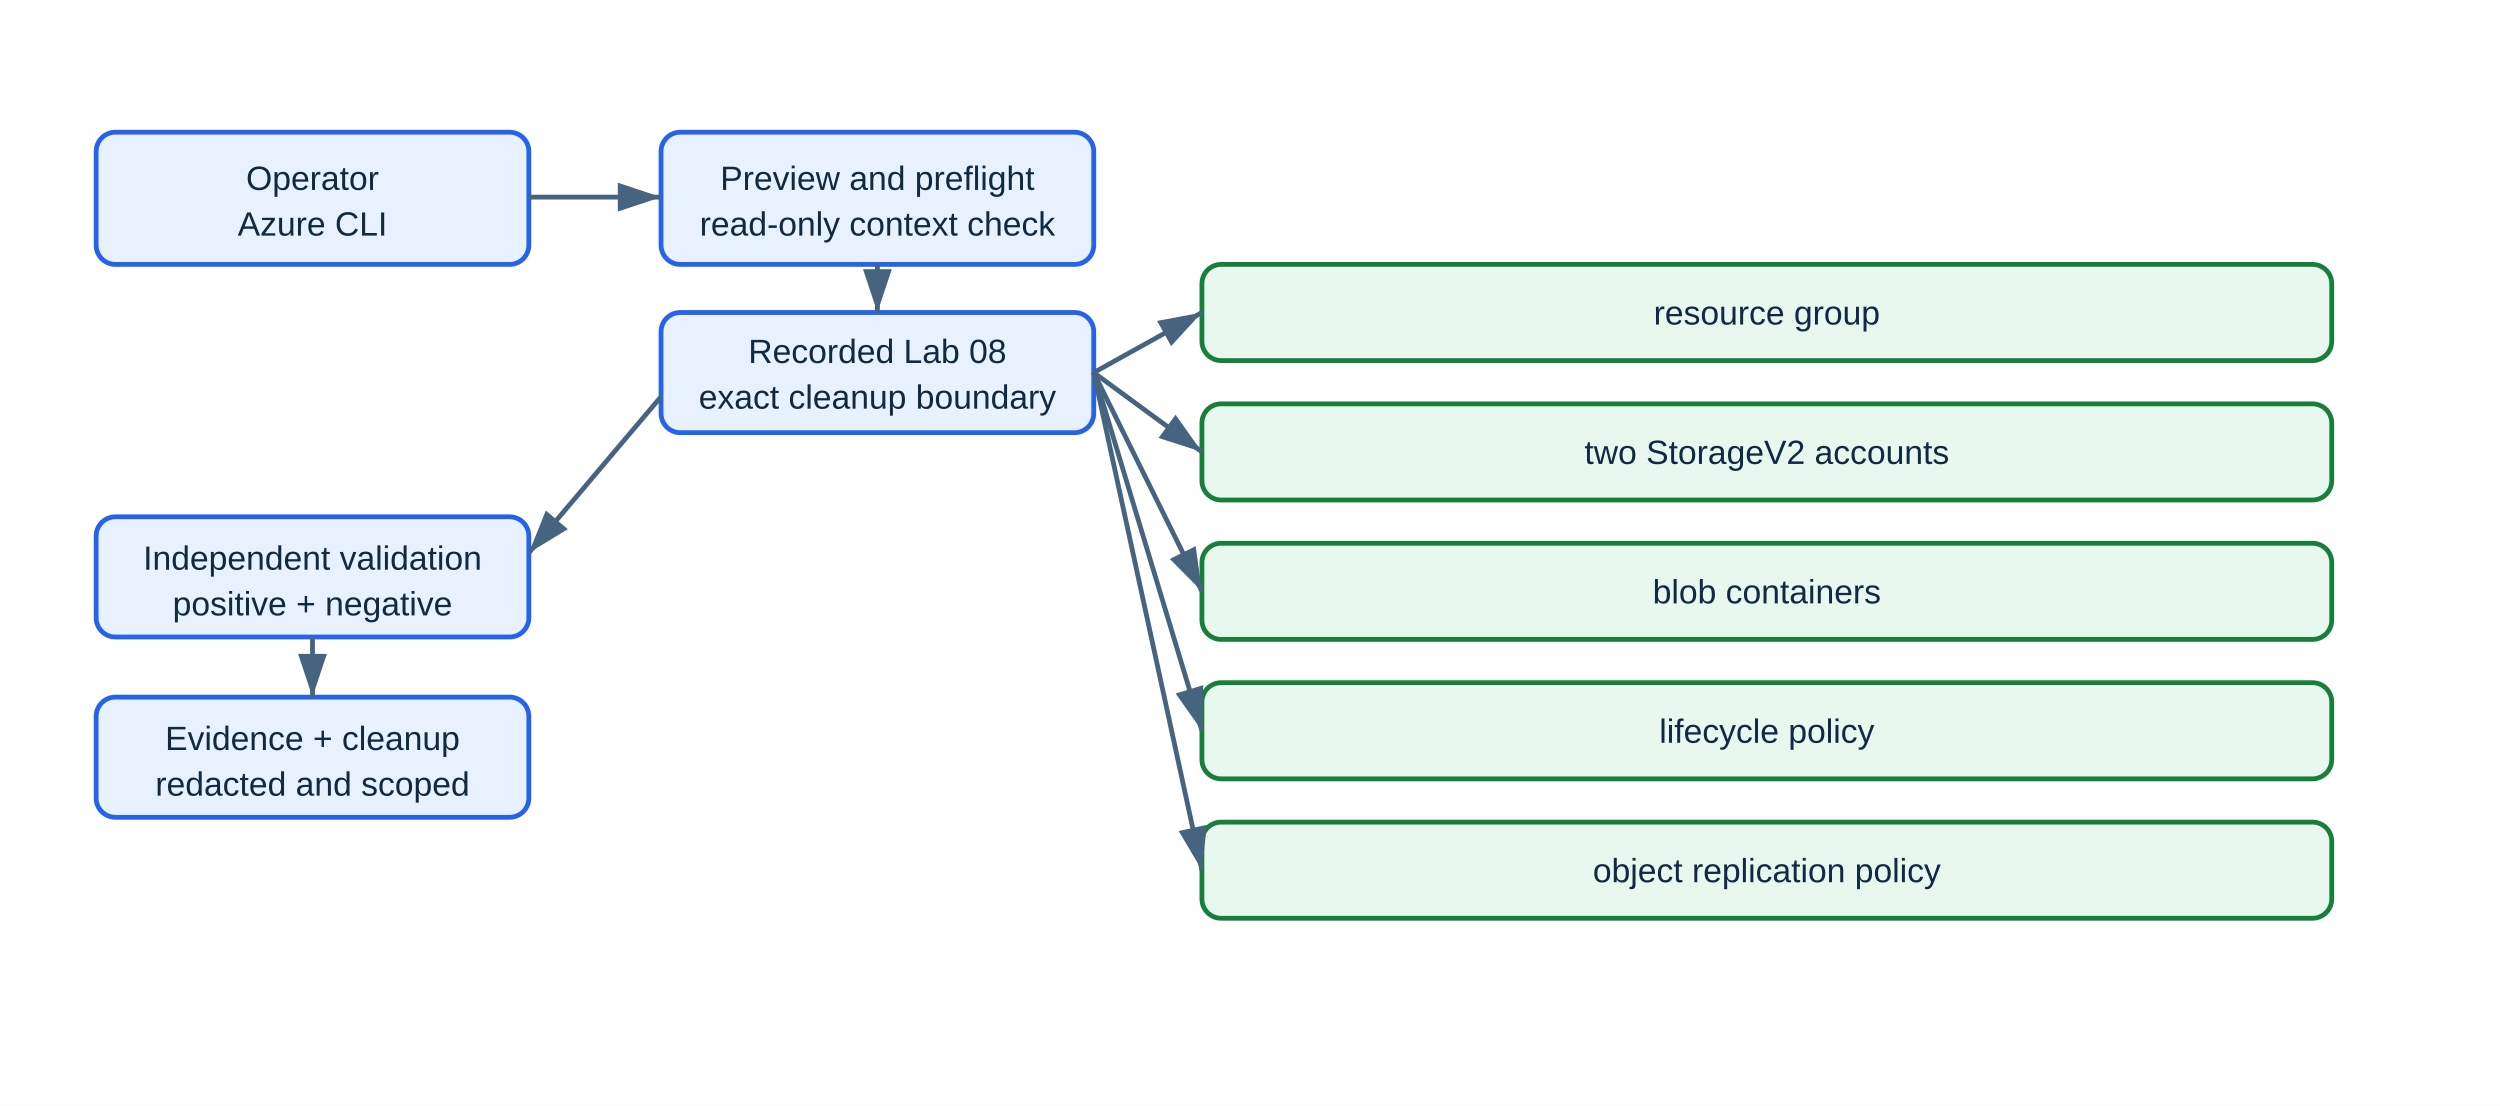
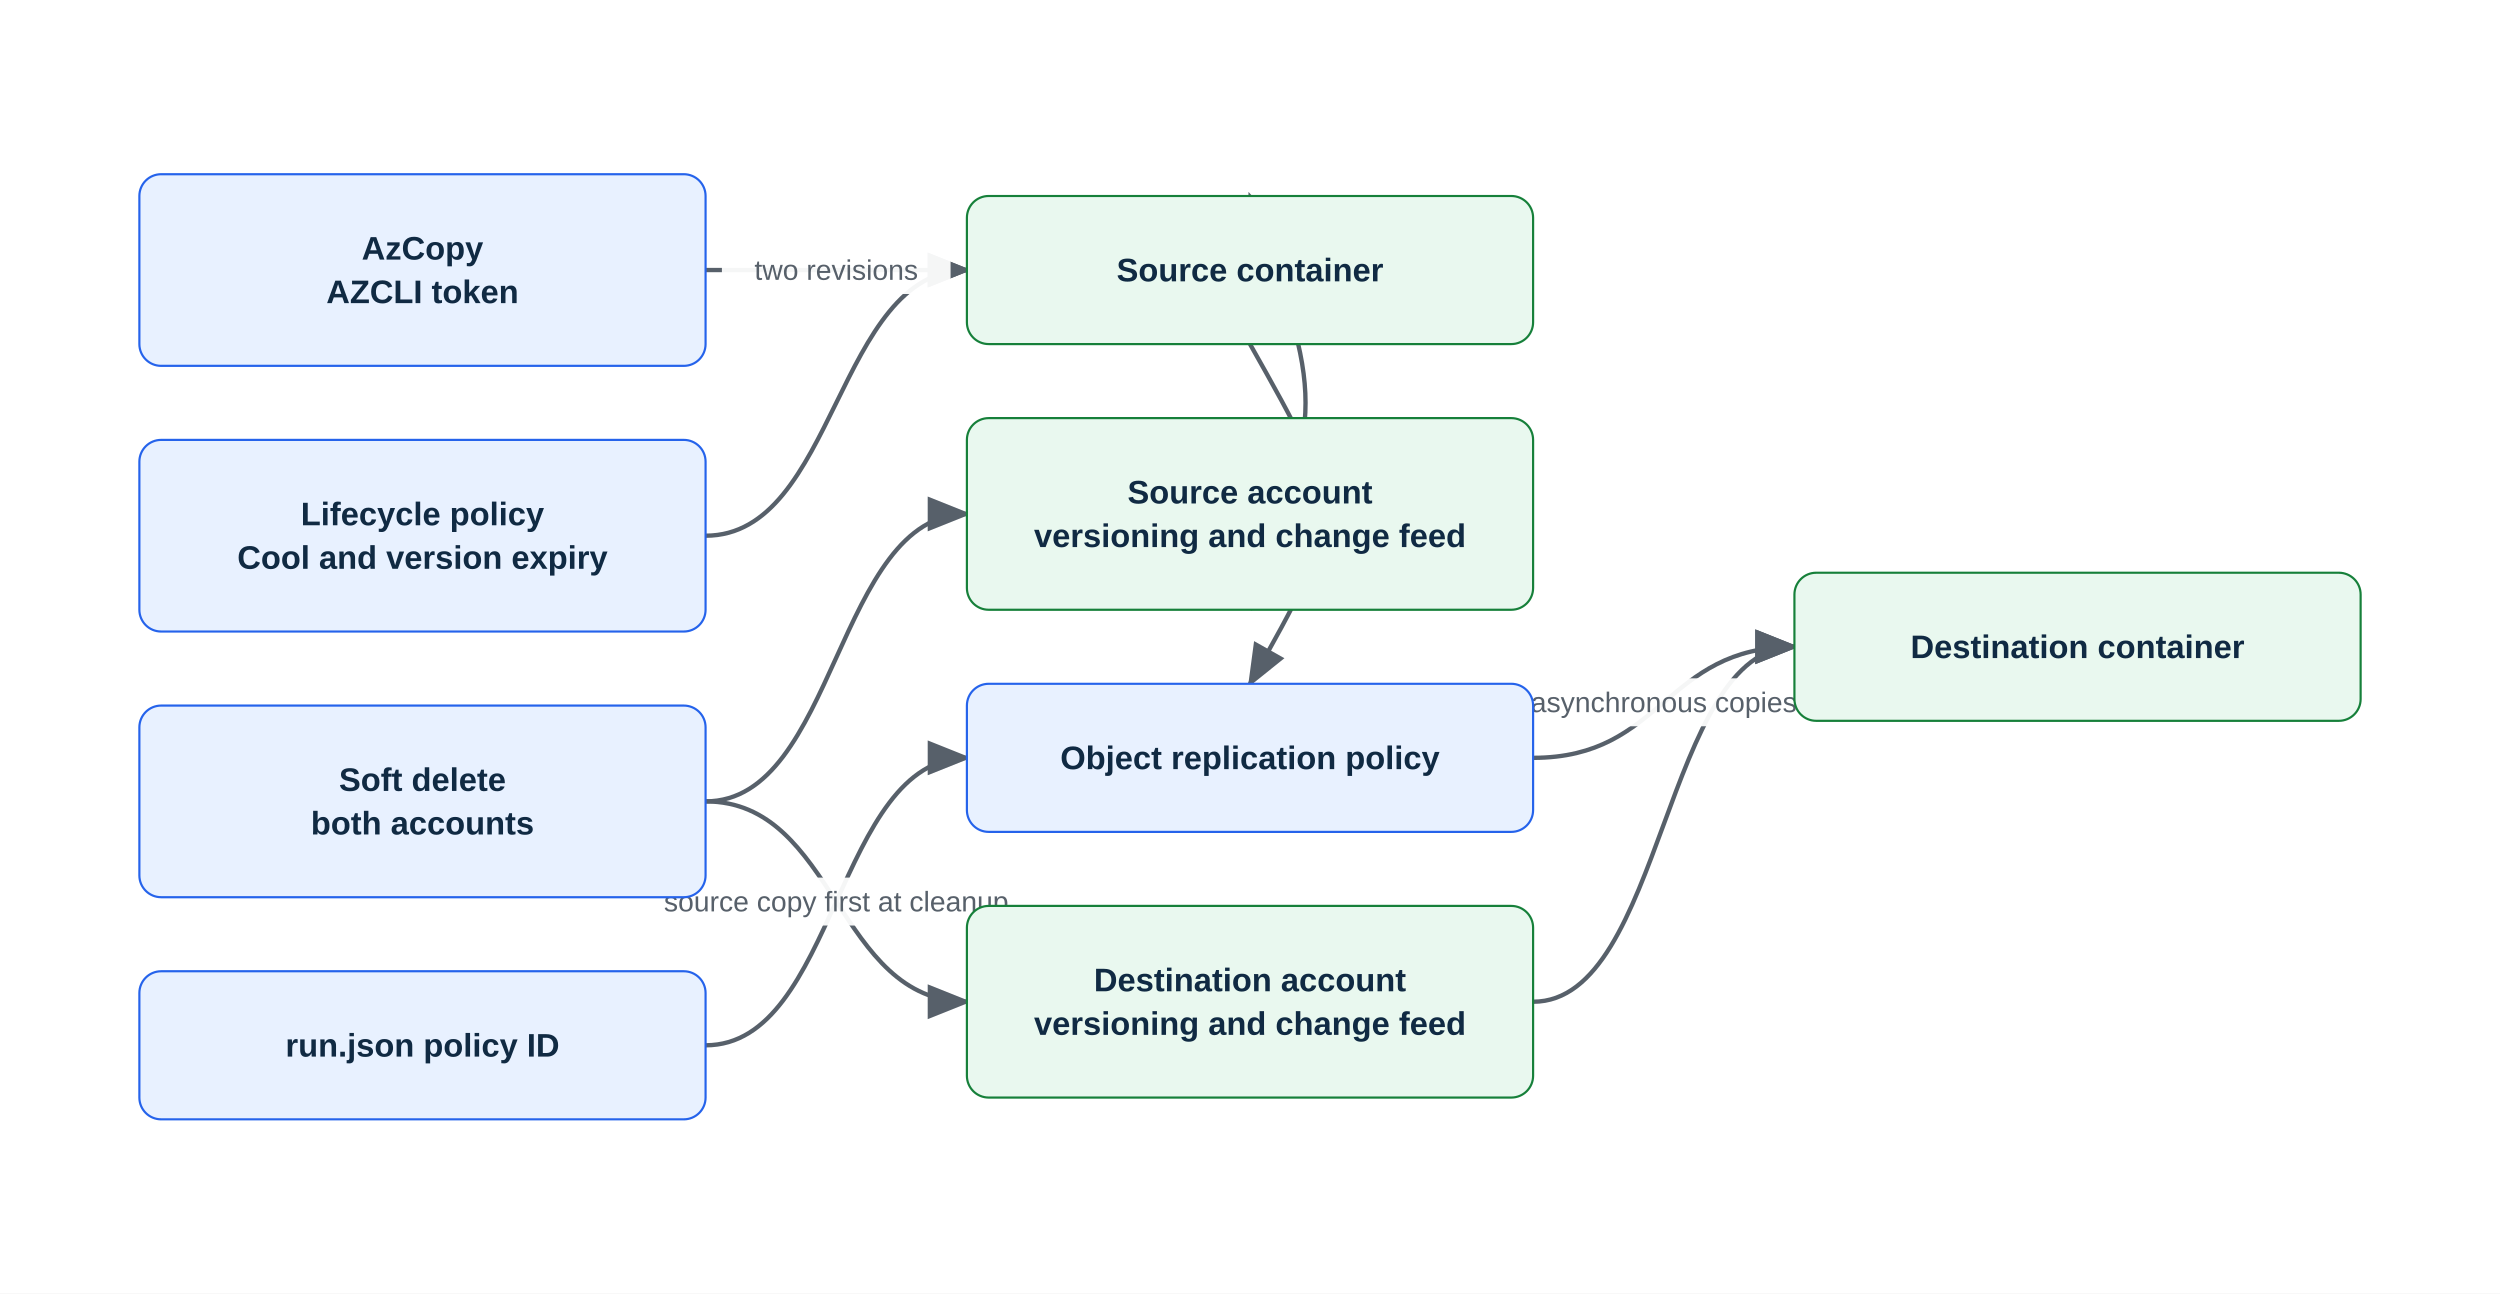
- <svg xmlns="http://www.w3.org/2000/svg" width="1040" height="460" viewBox="0 0 1040 460" role="img" aria-labelledby="title desc">
+ <svg xmlns="http://www.w3.org/2000/svg" width="1148" height="594" viewBox="0 0 1148 594" role="img" aria-labelledby="lab08-title lab08-desc">
  <defs>
-     <marker id="arrow" markerWidth="10" markerHeight="10" refX="9" refY="3" orient="auto">
-       <path d="M0,0 L0,6 L9,3 z" fill="#46647f" />
+     <marker id="arrow" markerWidth="10" markerHeight="8" refX="9" refY="4" orient="auto" markerUnits="strokeWidth">
+       <path d="M 0 0 L 10 4 L 0 8 z" fill="#57606a" />
    </marker>
+     <style>
+       .edge { fill: none; stroke: #57606a; stroke-width: 2; marker-end: url(#arrow); }
+       .edge-label-bg { fill: #ffffff; opacity: .94; }
+       .edge-label { fill: #57606a; font: 13px 'Segoe UI', Arial, sans-serif; text-anchor: middle; dominant-baseline: central; }
+       .node-label { font: 600 15px 'Segoe UI', Arial, sans-serif; text-anchor: middle; dominant-baseline: central; }
+     </style>
  </defs>
-   <style>text{font-family:Segoe UI,Arial,sans-serif;font-size:14px;fill:#102a43} .control{fill:#e8f1ff;stroke:#2563eb;stroke-width:2} .resource{fill:#e9f8ef;stroke:#16803a;stroke-width:2} .arrow{fill:none;stroke:#46647f;stroke-width:2;marker-end:url(#arrow)}</style>
  <rect width="100%" height="100%" fill="#ffffff" />
-   <rect x="40" y="55" width="180" height="55" rx="8" class="control" />
-   <text x="130" y="79" text-anchor="middle">Operator</text>
-   <text x="130" y="98" text-anchor="middle">Azure CLI</text>
-   <rect x="275" y="55" width="180" height="55" rx="8" class="control" />
-   <text x="365" y="79" text-anchor="middle">Preview and preflight</text>
-   <text x="365" y="98" text-anchor="middle">read-only context check</text>
-   <path d="M220 82 L275 82" class="arrow" />
-   <rect x="275" y="130" width="180" height="50" rx="8" class="control" />
-   <text x="365" y="151" text-anchor="middle">Recorded Lab 08</text>
-   <text x="365" y="170" text-anchor="middle">exact cleanup boundary</text>
-   <path d="M365 110 L365 130" class="arrow" />
-   <rect x="500" y="110" width="470" height="40" rx="8" class="resource" />
-   <text x="735" y="135" text-anchor="middle">resource group</text>
-   <rect x="500" y="168" width="470" height="40" rx="8" class="resource" />
-   <text x="735" y="193" text-anchor="middle">two StorageV2 accounts</text>
-   <rect x="500" y="226" width="470" height="40" rx="8" class="resource" />
-   <text x="735" y="251" text-anchor="middle">blob containers</text>
-   <rect x="500" y="284" width="470" height="40" rx="8" class="resource" />
-   <text x="735" y="309" text-anchor="middle">lifecycle policy</text>
-   <rect x="500" y="342" width="470" height="40" rx="8" class="resource" />
-   <text x="735" y="367" text-anchor="middle">object replication policy</text>
-   <path d="M 455 155 L 500 130" class="arrow" />
-   <path d="M 455 155 L 500 188" class="arrow" />
-   <path d="M 455 155 L 500 246" class="arrow" />
-   <path d="M 455 155 L 500 304" class="arrow" />
-   <path d="M 455 155 L 500 362" class="arrow" />
-   <rect x="40" y="215" width="180" height="50" rx="8" class="control" />
-   <text x="130" y="237" text-anchor="middle">Independent validation</text>
-   <text x="130" y="256" text-anchor="middle">positive + negative</text>
-   <path d="M275 165 L220 230" class="arrow" />
-   <rect x="40" y="290" width="180" height="50" rx="8" class="control" />
-   <text x="130" y="312" text-anchor="middle">Evidence + cleanup</text>
-   <text x="130" y="331" text-anchor="middle">redacted and scoped</text>
-   <path d="M130 265 L130 290" class="arrow" />
+   <g aria-hidden="true">
+     <path class="edge" d="M 324 124 C 384 124, 384 124, 444 124" />
+     <path class="edge" d="M 574 280 C 608 185, 608 185, 574 90" />
+     <path class="edge" d="M 574 158 C 618 236, 618 236, 574 314" />
+     <path class="edge" d="M 704 348 C 764 348, 764 297, 824 297" />
+     <path class="edge" d="M 704 460 C 764 460, 764 297, 824 297" />
+     <path class="edge" d="M 324 246 C 384 246, 384 124, 444 124" />
+     <path class="edge" d="M 324 368 C 384 368, 384 236, 444 236" />
+     <path class="edge" d="M 324 368 C 384 368, 384 460, 444 460" />
+     <path class="edge" d="M 324 480 C 384 480, 384 348, 444 348" />
+     <rect class="edge-label-bg" x="331.5" y="113" width="105" height="22" rx="4" />
+     <text class="edge-label" x="384" y="124">two revisions</text>
+     <rect class="edge-label-bg" x="548" y="225" width="140" height="22" rx="4" />
+     <text class="edge-label" x="618" y="236">matching policy ID</text>
+     <rect class="edge-label-bg" x="690.5" y="311.5" width="147" height="22" rx="4" />
+     <text class="edge-label" x="764" y="322.5">asynchronous copies</text>
+     <rect class="edge-label-bg" x="279" y="403" width="210" height="22" rx="4" />
+     <text class="edge-label" x="384" y="414">source copy first at cleanup</text>
+     <rect x="64" y="80" width="260" height="88" rx="10" fill="#e8f1ff" stroke="#2563eb" />
+     <text x="194" y="114" class="node-label" fill="#102a43">AzCopy</text>
+     <text x="194" y="134" class="node-label" fill="#102a43">AZCLI token</text>
+     <rect x="444" y="90" width="260" height="68" rx="10" fill="#e9f8ef" stroke="#16803a" />
+     <text x="574" y="124" class="node-label" fill="#102a43">Source container</text>
+     <rect x="444" y="192" width="260" height="88" rx="10" fill="#e9f8ef" stroke="#16803a" />
+     <text x="574" y="226" class="node-label" fill="#102a43">Source account</text>
+     <text x="574" y="246" class="node-label" fill="#102a43">versioning and change feed</text>
+     <rect x="444" y="314" width="260" height="68" rx="10" fill="#e8f1ff" stroke="#2563eb" />
+     <text x="574" y="348" class="node-label" fill="#102a43">Object replication policy</text>
+     <rect x="824" y="263" width="260" height="68" rx="10" fill="#e9f8ef" stroke="#16803a" />
+     <text x="954" y="297" class="node-label" fill="#102a43">Destination container</text>
+     <rect x="444" y="416" width="260" height="88" rx="10" fill="#e9f8ef" stroke="#16803a" />
+     <text x="574" y="450" class="node-label" fill="#102a43">Destination account</text>
+     <text x="574" y="470" class="node-label" fill="#102a43">versioning and change feed</text>
+     <rect x="64" y="202" width="260" height="88" rx="10" fill="#e8f1ff" stroke="#2563eb" />
+     <text x="194" y="236" class="node-label" fill="#102a43">Lifecycle policy</text>
+     <text x="194" y="256" class="node-label" fill="#102a43">Cool and version expiry</text>
+     <rect x="64" y="324" width="260" height="88" rx="10" fill="#e8f1ff" stroke="#2563eb" />
+     <text x="194" y="358" class="node-label" fill="#102a43">Soft delete</text>
+     <text x="194" y="378" class="node-label" fill="#102a43">both accounts</text>
+     <rect x="64" y="446" width="260" height="68" rx="10" fill="#e8f1ff" stroke="#2563eb" />
+     <text x="194" y="480" class="node-label" fill="#102a43">run.json policy ID</text>
+   </g>
</svg>
